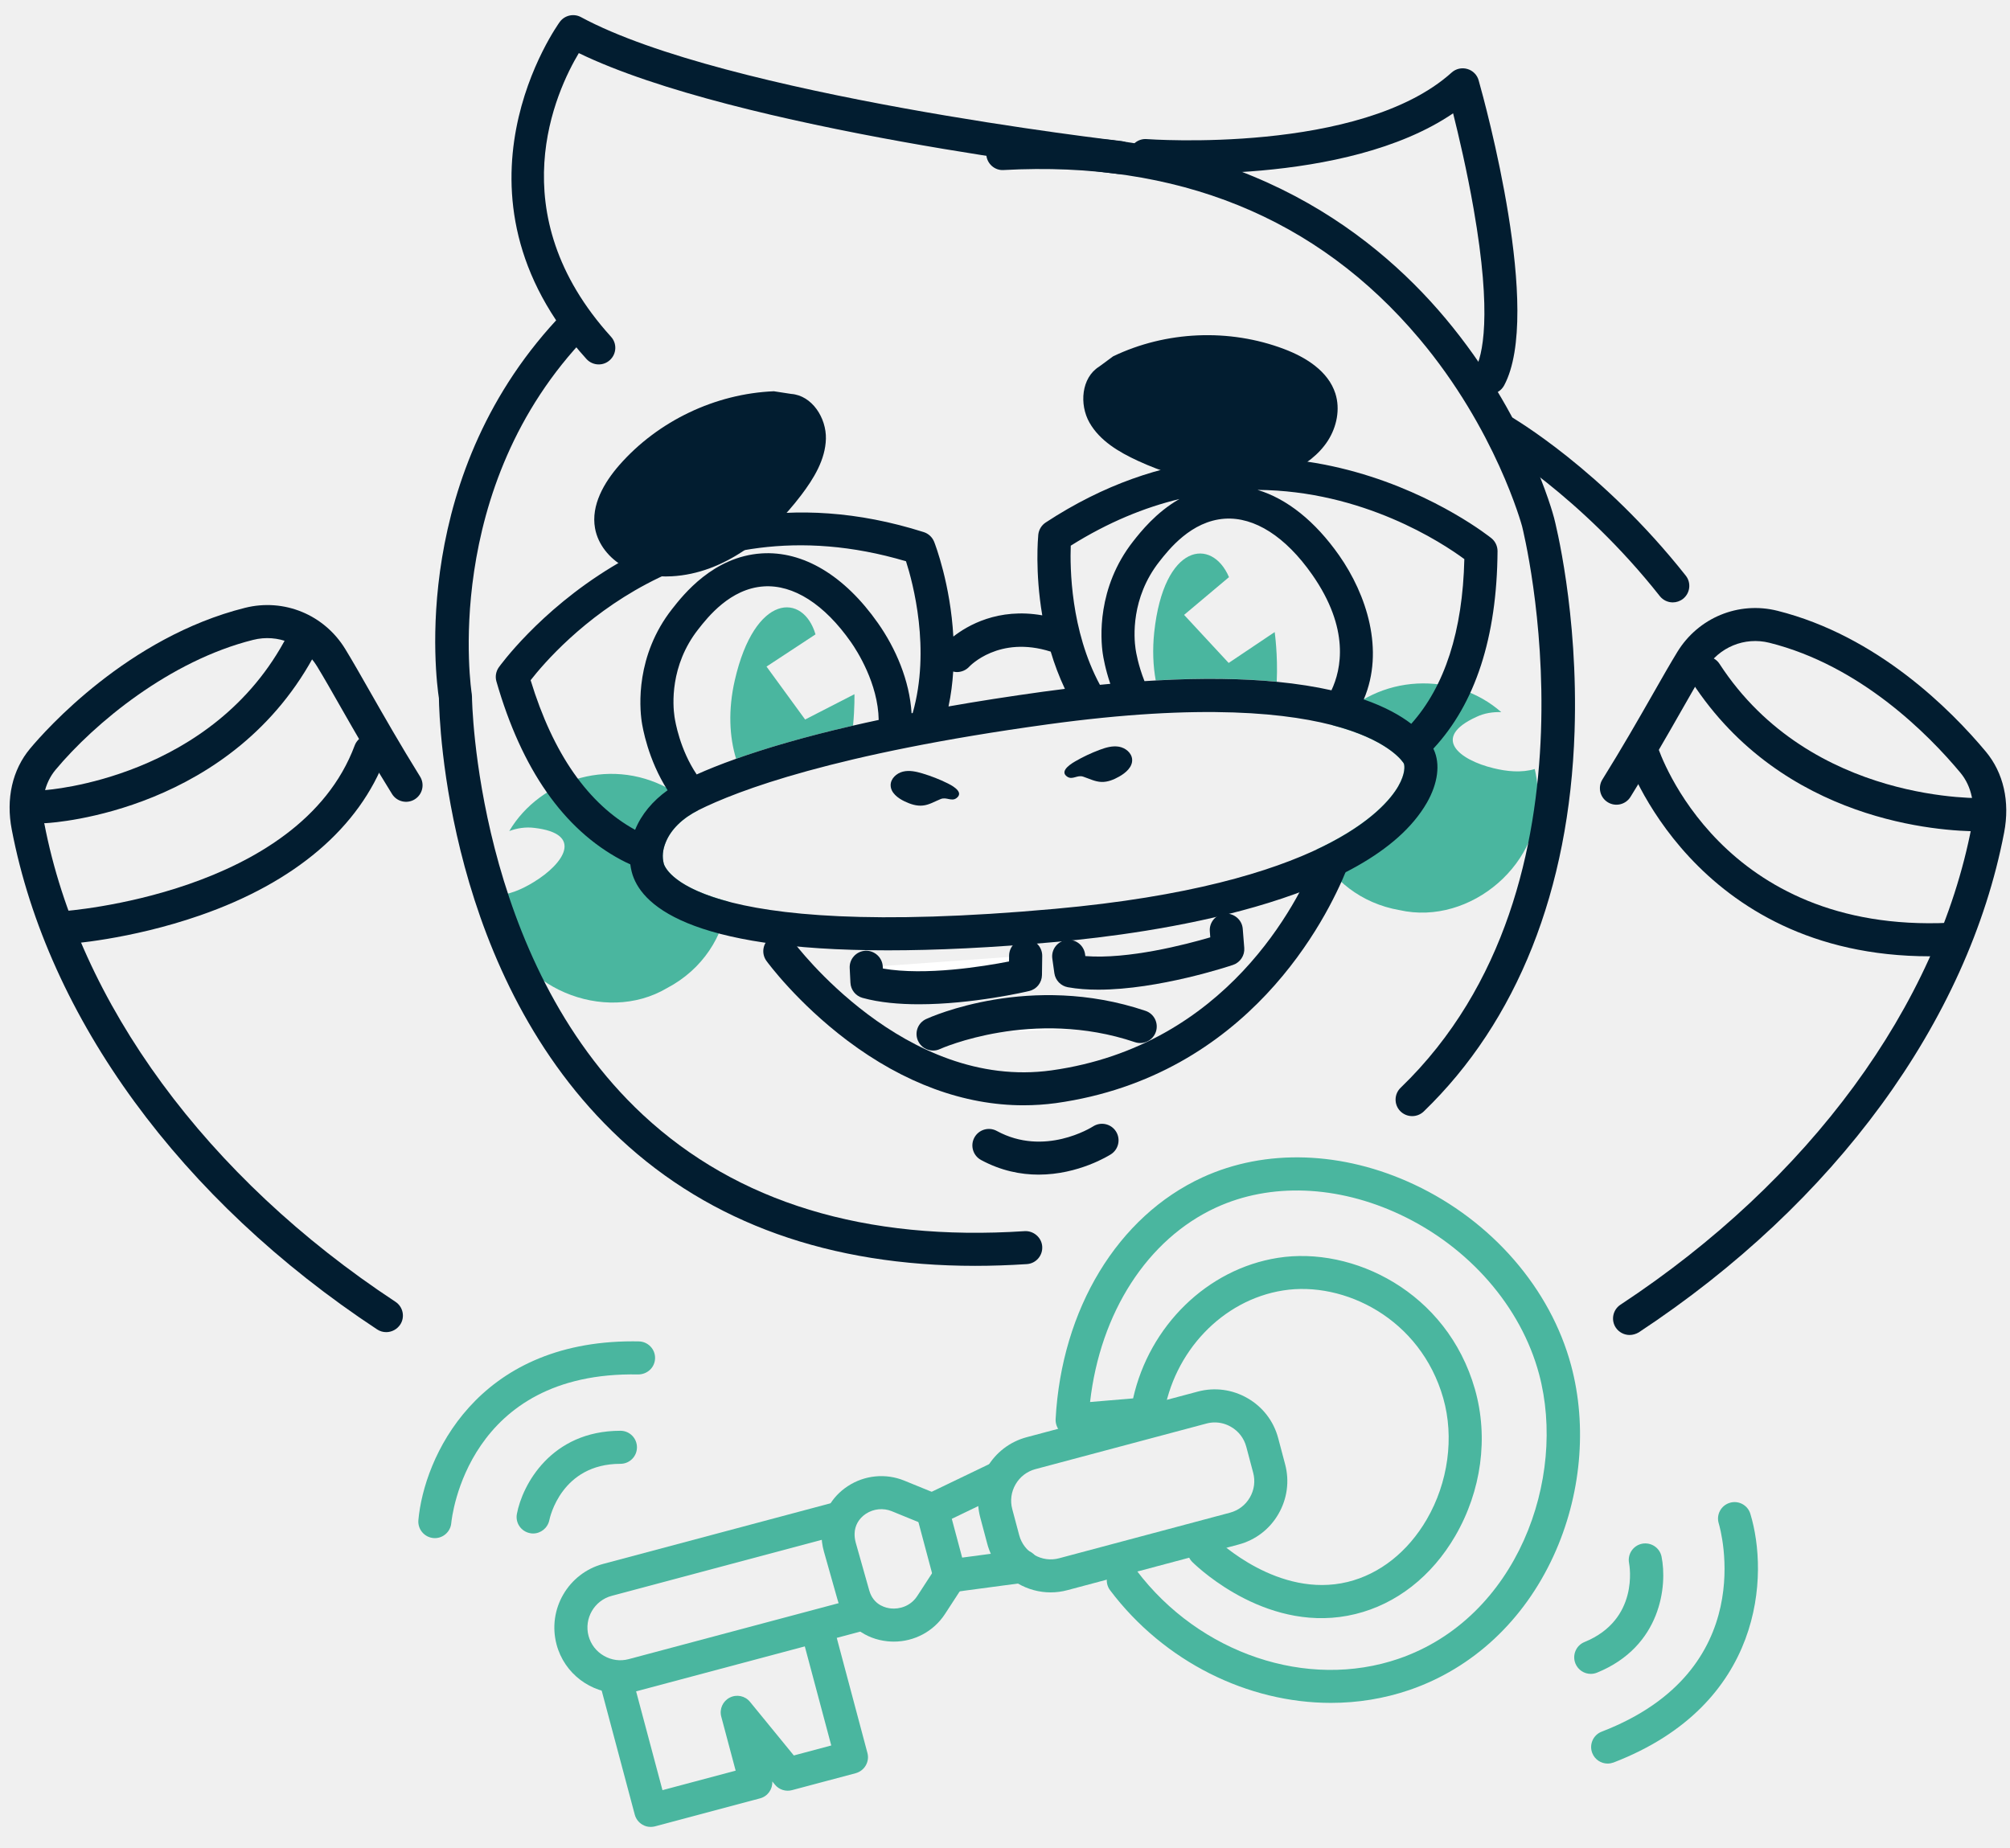
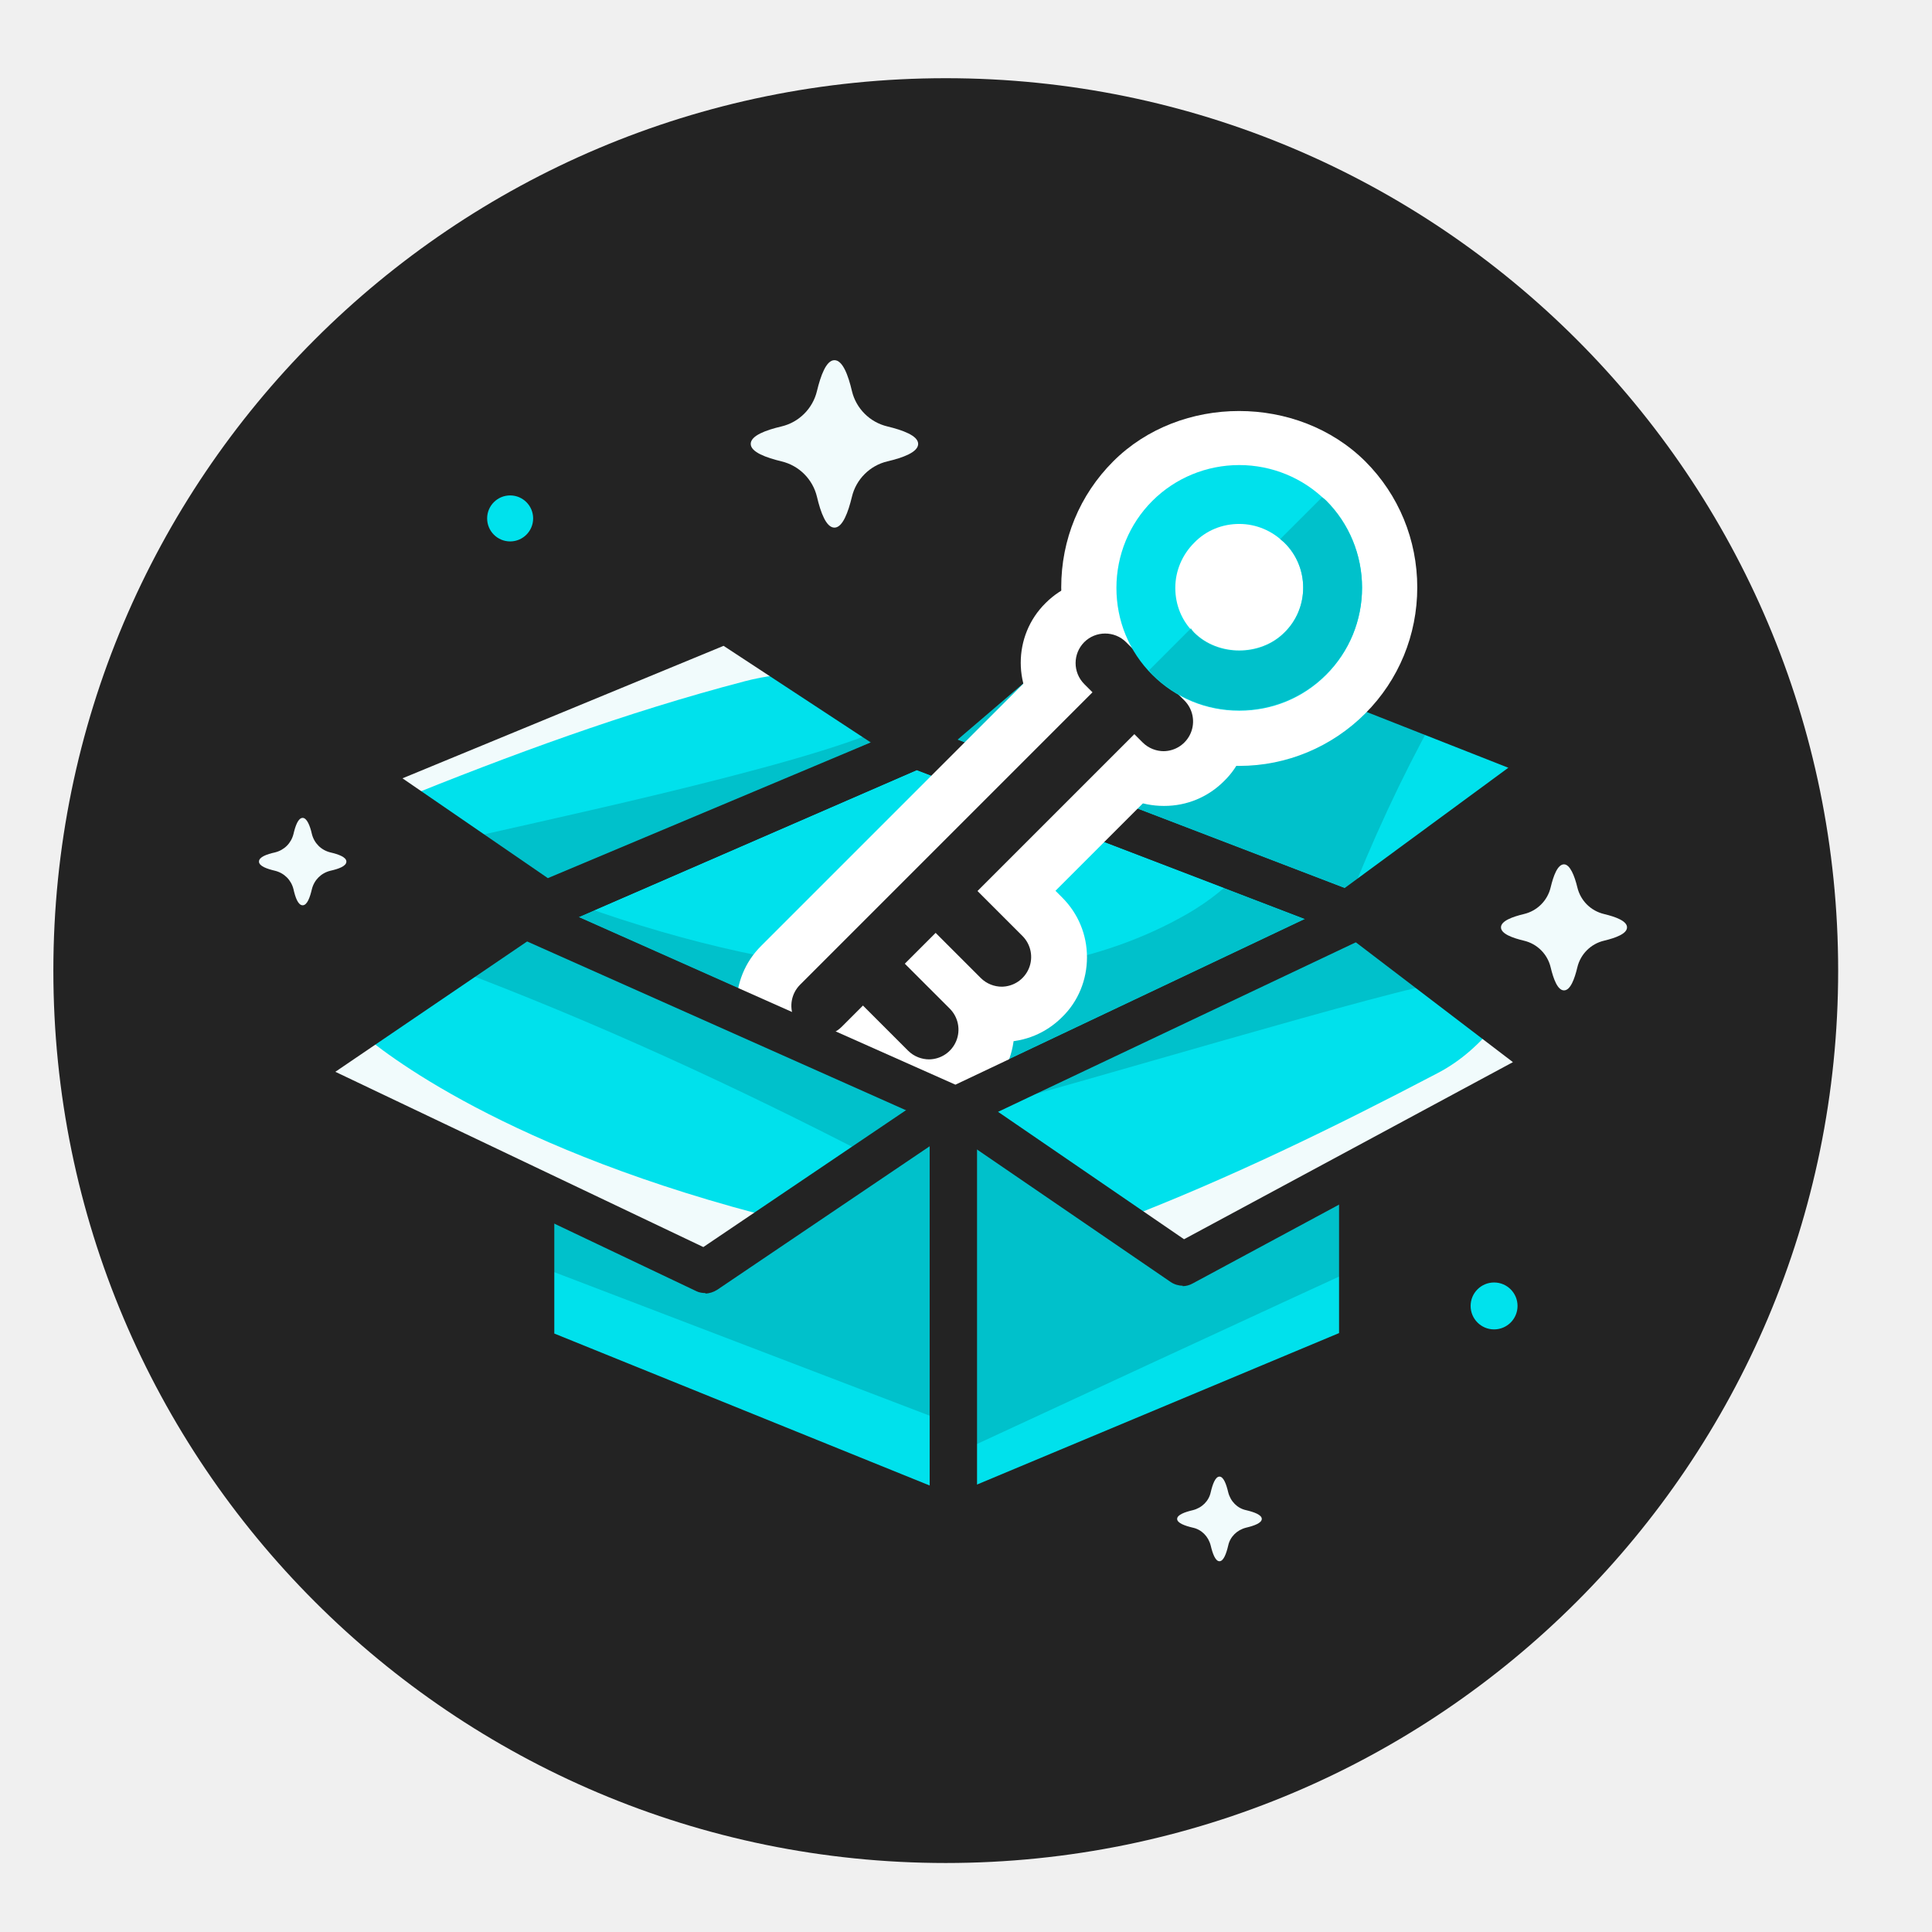
- <svg xmlns="http://www.w3.org/2000/svg" width="87" height="80" viewBox="0 0 87 80" fill="none">
-   <path d="M70.534 57.795C70.302 57.795 70.074 57.681 69.936 57.475C69.719 57.146 69.81 56.702 70.139 56.485C78.307 51.102 83.85 43.553 85.341 35.772C85.515 34.862 85.341 34.038 84.851 33.451C83.452 31.774 80.516 28.812 76.587 27.828C75.514 27.559 74.403 28.017 73.82 28.97C73.522 29.459 73.178 30.06 72.784 30.753C72.186 31.803 71.441 33.108 70.572 34.502C70.363 34.836 69.922 34.939 69.587 34.73C69.252 34.522 69.149 34.081 69.358 33.746C70.211 32.375 70.918 31.139 71.542 30.046C71.942 29.342 72.291 28.732 72.6 28.226C73.51 26.738 75.253 26.02 76.936 26.443C81.257 27.528 84.439 30.727 85.95 32.536C86.72 33.457 87.003 34.705 86.746 36.044C85.183 44.203 79.417 52.089 70.929 57.684C70.806 57.755 70.669 57.795 70.534 57.795Z" fill="#021D30" />
-   <path d="M85.659 35.99C84.01 35.99 77.182 35.609 73.227 29.522C73.013 29.19 73.107 28.747 73.436 28.532C73.768 28.317 74.212 28.409 74.427 28.741C78.396 34.848 85.865 34.553 85.942 34.553C86.345 34.536 86.672 34.839 86.692 35.231C86.712 35.626 86.408 35.961 86.013 35.981C85.976 35.984 85.856 35.99 85.659 35.99Z" fill="#021D30" />
-   <path d="M83.532 41.401C73.276 41.401 70.409 32.83 70.38 32.742C70.26 32.367 70.466 31.963 70.844 31.843C71.218 31.723 71.622 31.929 71.742 32.304C71.851 32.636 74.498 40.414 84.371 39.95C84.774 39.927 85.1 40.236 85.12 40.631C85.141 41.026 84.834 41.361 84.439 41.381C84.13 41.395 83.827 41.401 83.532 41.401Z" fill="#021D30" />
-   <path d="M16.717 57.672C16.583 57.672 16.445 57.635 16.325 57.555C7.835 51.96 2.071 44.074 0.509 35.915C0.251 34.576 0.534 33.328 1.304 32.407C1.968 31.611 5.534 27.585 10.608 26.314C12.293 25.893 14.033 26.609 14.943 28.097C15.252 28.603 15.601 29.213 16.002 29.92C16.626 31.013 17.33 32.249 18.182 33.62C18.391 33.955 18.288 34.395 17.953 34.604C17.619 34.813 17.178 34.71 16.969 34.375C16.102 32.982 15.355 31.677 14.757 30.63C14.362 29.934 14.019 29.333 13.721 28.844C13.14 27.891 12.027 27.433 10.957 27.702C7.357 28.603 4.1 31.296 2.406 33.325C1.917 33.912 1.742 34.736 1.917 35.646C3.408 43.427 8.948 50.976 17.118 56.359C17.447 56.576 17.539 57.02 17.321 57.349C17.178 57.558 16.949 57.672 16.717 57.672Z" fill="#021D30" />
-   <path d="M1.963 35.638C1.585 35.638 1.27 35.343 1.25 34.959C1.23 34.564 1.53 34.227 1.925 34.207C2.034 34.201 9.243 33.712 12.448 27.496C12.628 27.144 13.06 27.007 13.412 27.187C13.764 27.367 13.901 27.799 13.721 28.151C10.124 35.122 2.332 35.617 2.003 35.635C1.988 35.638 1.977 35.638 1.963 35.638Z" fill="#021D30" />
-   <path d="M2.761 40.877C2.386 40.877 2.071 40.585 2.048 40.208C2.023 39.813 2.323 39.475 2.718 39.449C2.821 39.444 12.946 38.72 15.352 32.275C15.49 31.906 15.905 31.717 16.274 31.854C16.643 31.992 16.832 32.404 16.695 32.776C15.553 35.829 12.774 38.202 8.653 39.632C5.605 40.691 2.921 40.871 2.81 40.877C2.792 40.877 2.778 40.877 2.761 40.877Z" fill="#021D30" />
-   <path d="M28.731 37.389C28.653 37.091 28.682 36.788 28.819 36.456C29.04 35.915 29.532 35.431 30.204 35.088C29.913 34.788 29.572 34.516 29.18 34.284C26.579 32.673 23.382 33.709 22.043 35.978C22.386 35.852 22.75 35.795 23.122 35.841C25.291 36.09 24.404 37.392 23.113 38.181C22.604 38.496 22.029 38.751 21.425 38.768C21.451 39.048 21.499 39.332 21.574 39.624C22.243 42.74 26.155 44.391 28.88 42.772C30.422 41.959 31.309 40.528 31.504 39.023C29.031 38.367 28.751 37.463 28.731 37.389Z" fill="#4AB69F" />
-   <path d="M66.553 34.155C66.536 33.855 66.493 33.569 66.43 33.294C65.849 33.463 65.222 33.4 64.641 33.257C63.17 32.902 61.923 31.937 63.912 31.033C64.249 30.873 64.613 30.819 64.979 30.83C63.01 29.09 59.662 29.084 57.682 31.399C60.18 32.055 60.749 33.036 60.758 33.053C60.798 33.139 60.835 33.488 60.518 34.041C60.226 34.547 59.35 35.666 56.986 36.776C57.653 38.084 58.912 39.112 60.572 39.401C63.663 40.102 66.876 37.326 66.553 34.155Z" fill="#4AB69F" />
-   <path d="M61.122 48.32C60.936 48.32 60.747 48.246 60.607 48.103C60.332 47.82 60.34 47.365 60.624 47.093C69.778 38.262 65.918 22.937 65.881 22.783C65.869 22.743 64.753 18.602 61.428 14.656C57.004 9.402 50.949 6.952 43.442 7.361C43.053 7.39 42.71 7.081 42.69 6.686C42.667 6.291 42.97 5.953 43.365 5.933C53.327 5.384 59.307 9.9 62.561 13.78C66.075 17.972 67.22 22.242 67.266 22.422C67.309 22.588 68.322 26.523 68.153 31.666C67.93 38.525 65.669 44.214 61.62 48.123C61.479 48.255 61.302 48.32 61.122 48.32Z" fill="#021D30" />
-   <path d="M42.209 54.802C35.925 54.802 30.763 52.959 26.845 49.305C19.339 42.311 19.013 31.227 18.998 30.229C18.864 29.35 17.696 20.445 24.401 13.52C24.676 13.236 25.128 13.228 25.414 13.502C25.698 13.777 25.706 14.229 25.431 14.515C19.036 21.12 20.406 29.963 20.421 30.051C20.426 30.089 20.429 30.126 20.429 30.166C20.429 30.277 20.584 41.521 27.83 48.266C31.902 52.058 37.459 53.752 44.35 53.3C44.733 53.277 45.086 53.571 45.111 53.966C45.137 54.361 44.839 54.702 44.444 54.727C43.683 54.776 42.939 54.802 42.209 54.802Z" fill="#021D30" />
-   <path d="M25.915 15.777C25.72 15.777 25.525 15.697 25.385 15.543C18.863 8.346 24.178 1.02 24.232 0.945C24.444 0.659 24.836 0.573 25.148 0.742C31.395 4.122 48.37 6.091 48.542 6.108C48.934 6.154 49.217 6.509 49.171 6.901C49.126 7.293 48.768 7.573 48.379 7.53C47.692 7.453 31.907 5.621 25.053 2.299C24.077 3.93 21.588 9.216 26.447 14.579C26.713 14.87 26.69 15.322 26.398 15.589C26.258 15.717 26.086 15.777 25.915 15.777Z" fill="#021D30" />
-   <path d="M34.246 17.054C35.147 17.12 35.771 18.093 35.748 18.997C35.725 19.901 35.222 20.72 34.675 21.441C33.299 23.249 31.35 24.826 29.078 24.949C28.365 24.989 27.627 24.875 27.003 24.526C26.379 24.177 25.881 23.573 25.755 22.869C25.575 21.873 26.145 20.891 26.811 20.13C28.485 18.224 30.961 17.043 33.496 16.939" fill="#021D30" />
-   <path d="M47.571 15.875C46.804 16.356 46.71 17.509 47.156 18.296C47.603 19.083 48.43 19.572 49.251 19.95C51.314 20.903 53.776 21.381 55.839 20.428C56.488 20.127 57.084 19.684 57.473 19.083C57.859 18.482 58.017 17.715 57.799 17.034C57.49 16.07 56.528 15.469 55.581 15.111C53.209 14.212 50.47 14.327 48.181 15.426" fill="#021D30" />
-   <path d="M36.983 30.054L34.849 31.15L33.178 28.858L35.298 27.464C34.772 25.664 32.671 25.661 31.804 29.453C31.509 30.744 31.572 31.906 31.861 32.85C33.097 32.409 34.749 31.914 36.923 31.413C36.998 30.638 36.983 30.054 36.983 30.054Z" fill="#4AB69F" />
-   <path d="M55.173 27.364L53.181 28.701L51.252 26.62L53.195 24.986C52.46 23.261 50.374 23.504 49.959 27.373C49.879 28.128 49.91 28.827 50.024 29.456C52.105 29.339 53.831 29.376 55.261 29.513C55.316 28.366 55.173 27.364 55.173 27.364Z" fill="#4AB69F" />
-   <path d="M62.04 32.412C63.86 30.458 64.793 27.587 64.819 23.862C64.819 23.647 64.724 23.441 64.558 23.304C64.467 23.229 55.412 15.96 45.262 22.62C45.082 22.737 44.964 22.932 44.941 23.146C44.93 23.264 44.793 24.752 45.113 26.64C43.202 26.303 41.874 27.081 41.264 27.559C41.141 25.307 40.483 23.581 40.434 23.458C40.354 23.258 40.191 23.103 39.985 23.037C28.415 19.36 21.656 28.798 21.587 28.895C21.464 29.073 21.427 29.296 21.487 29.502C22.578 33.299 24.392 35.898 26.887 37.228C27.019 37.3 27.15 37.36 27.282 37.42C27.296 37.529 27.314 37.635 27.342 37.741C27.697 39.129 29.715 41.143 38.431 41.143C40.489 41.143 42.921 41.032 45.791 40.771C49.758 40.413 59.255 39.109 61.76 34.753C62.24 33.915 62.349 33.073 62.057 32.447C62.051 32.438 62.046 32.427 62.04 32.412ZM28.73 37.389C28.653 37.091 28.681 36.788 28.819 36.456C29.042 35.909 29.54 35.42 30.224 35.077C31.904 34.235 36.099 32.63 45.351 31.359C58.718 29.522 60.746 33.019 60.764 33.053C60.804 33.139 60.841 33.488 60.523 34.041C59.959 35.022 57.221 38.302 45.665 39.346C29.783 40.783 28.767 37.529 28.73 37.389ZM38.033 31.168C37.65 31.25 37.278 31.331 36.923 31.414C34.745 31.914 33.094 32.412 31.861 32.85C31.168 33.096 30.605 33.325 30.155 33.528C29.428 32.447 29.225 31.239 29.194 31.024C29.122 30.535 28.988 28.821 30.218 27.25C30.633 26.72 31.603 25.484 33.054 25.387C34.342 25.301 35.684 26.16 36.834 27.802C37.089 28.166 38.008 29.588 38.033 31.168ZM49.151 28.094C49.079 27.605 48.945 25.89 50.175 24.32C50.59 23.79 51.56 22.554 53.011 22.456C54.296 22.371 55.641 23.229 56.792 24.872C58.44 27.224 58.054 28.987 57.63 29.885C56.946 29.731 56.162 29.605 55.261 29.516C53.83 29.379 52.104 29.342 50.024 29.459C49.864 29.468 49.7 29.479 49.537 29.488C49.268 28.807 49.171 28.237 49.151 28.094ZM61.084 31.336C60.626 30.984 59.968 30.607 59.029 30.28C59.94 28.143 59.144 25.733 57.965 24.048C56.923 22.562 55.704 21.592 54.431 21.209C58.995 21.24 62.415 23.492 63.382 24.205C63.31 27.319 62.535 29.714 61.084 31.336ZM46.346 23.624C47.969 22.605 49.546 21.967 51.051 21.604C50.038 22.179 49.368 23.029 49.048 23.435C47.465 25.453 47.64 27.668 47.732 28.3C47.754 28.446 47.837 28.953 48.058 29.605C47.909 29.619 47.76 29.634 47.608 29.648C46.335 27.29 46.312 24.563 46.346 23.624ZM41.957 28.858C41.971 28.844 43.236 27.496 45.479 28.211C45.637 28.744 45.84 29.287 46.092 29.823C45.786 29.86 45.474 29.9 45.153 29.945C43.665 30.152 42.303 30.363 41.055 30.584C41.164 30.074 41.227 29.568 41.258 29.073C41.313 29.087 41.367 29.096 41.424 29.096C41.622 29.093 41.816 29.013 41.957 28.858ZM22.967 29.448C24.103 27.994 29.806 21.504 39.215 24.299C39.519 25.241 40.288 28.117 39.504 30.87C39.487 30.873 39.47 30.876 39.456 30.878C39.37 29.456 38.766 28.065 38.005 26.981C36.554 24.912 34.757 23.839 32.957 23.959C30.871 24.099 29.577 25.747 29.091 26.366C27.508 28.383 27.683 30.598 27.774 31.23C27.811 31.491 28.049 32.887 28.896 34.212C28.246 34.676 27.76 35.263 27.494 35.915C27.491 35.918 27.491 35.924 27.491 35.926C25.459 34.81 23.94 32.633 22.967 29.448Z" fill="#021D30" />
-   <path d="M41.403 34.55C41.695 34.327 41.351 34.078 41.022 33.915C40.67 33.74 40.301 33.597 39.923 33.483C39.651 33.403 39.36 33.337 39.082 33.406C38.804 33.474 38.55 33.709 38.55 33.992C38.55 34.321 38.865 34.556 39.159 34.696C39.405 34.813 39.677 34.905 39.949 34.873C40.221 34.845 40.461 34.696 40.716 34.593C40.971 34.49 41.185 34.716 41.403 34.55Z" fill="#021D30" />
-   <path d="M46.195 33.626C45.889 33.423 46.212 33.151 46.533 32.965C46.873 32.767 47.231 32.599 47.6 32.461C47.867 32.361 48.153 32.278 48.433 32.327C48.714 32.376 48.983 32.593 49.003 32.876C49.026 33.203 48.728 33.46 48.442 33.62C48.204 33.755 47.941 33.864 47.666 33.852C47.394 33.841 47.142 33.709 46.882 33.623C46.625 33.537 46.424 33.778 46.195 33.626Z" fill="#021D30" />
-   <path d="M44.296 47.851C41.734 47.851 39.125 46.895 36.669 45.044C34.506 43.413 33.227 41.673 33.175 41.601C32.943 41.281 33.012 40.834 33.333 40.602C33.653 40.371 34.099 40.439 34.331 40.76C34.4 40.854 39.159 47.221 45.509 46.34C53.109 45.278 56.194 39.017 56.959 37.123C57.107 36.756 57.522 36.579 57.889 36.728C58.255 36.877 58.432 37.291 58.283 37.658C57.445 39.733 54.062 46.586 45.703 47.757C45.24 47.82 44.768 47.851 44.296 47.851Z" fill="#021D30" />
-   <path d="M44.394 41.378L44.382 42.211C44.382 42.211 40.09 43.221 37.526 42.511L37.494 41.876" fill="white" />
-   <path d="M39.774 43.478C38.919 43.478 38.069 43.404 37.333 43.201C37.036 43.118 36.824 42.855 36.81 42.545L36.778 41.91C36.758 41.515 37.064 41.181 37.459 41.16C37.846 41.143 38.189 41.447 38.209 41.842L38.215 41.93C40.049 42.251 42.579 41.839 43.675 41.624L43.678 41.367C43.684 40.974 44.001 40.66 44.393 40.66C44.396 40.66 44.399 40.66 44.405 40.66C44.8 40.665 45.114 40.989 45.111 41.384L45.1 42.216C45.094 42.545 44.868 42.829 44.548 42.903C44.413 42.938 42.078 43.478 39.774 43.478Z" fill="#021D30" />
-   <path d="M47.538 42.846C47.08 42.846 46.633 42.815 46.221 42.74C45.918 42.686 45.683 42.443 45.637 42.136L45.549 41.507C45.491 41.115 45.763 40.754 46.155 40.697C46.544 40.64 46.908 40.912 46.965 41.304L46.977 41.392C48.831 41.538 51.312 40.895 52.385 40.58L52.365 40.322C52.334 39.927 52.628 39.584 53.02 39.552C53.407 39.527 53.759 39.816 53.79 40.208L53.856 41.038C53.882 41.364 53.681 41.667 53.372 41.773C53.221 41.825 50.153 42.846 47.538 42.846Z" fill="#021D30" />
-   <path d="M40.384 44.769C40.384 44.769 44.582 42.832 49.352 44.443Z" fill="white" />
-   <path d="M40.387 45.481C40.115 45.481 39.857 45.327 39.737 45.064C39.571 44.706 39.728 44.282 40.086 44.117C40.269 44.033 44.599 42.082 49.581 43.762C49.956 43.888 50.156 44.294 50.031 44.669C49.905 45.044 49.498 45.244 49.123 45.118C44.696 43.624 40.724 45.398 40.684 45.416C40.587 45.462 40.487 45.481 40.387 45.481Z" fill="#021D30" />
-   <path d="M64.473 17.065C64.358 17.065 64.244 17.039 64.135 16.979C63.786 16.793 63.657 16.358 63.843 16.012C64.169 15.405 64.596 13.688 63.783 9.038C63.497 7.396 63.136 5.867 62.896 4.906C58.226 8.085 49.901 7.481 49.526 7.45C49.131 7.418 48.84 7.075 48.868 6.68C48.9 6.285 49.246 5.988 49.638 6.022C49.73 6.028 58.887 6.692 62.833 3.14C63.016 2.974 63.274 2.917 63.511 2.986C63.749 3.054 63.935 3.24 64.001 3.478C64.29 4.5 66.776 13.562 65.105 16.685C64.974 16.928 64.728 17.065 64.473 17.065Z" fill="#021D30" />
-   <path d="M72.404 26.079C72.192 26.079 71.983 25.985 71.843 25.808C68.4 21.449 64.657 19.26 64.62 19.24C64.276 19.043 64.159 18.605 64.357 18.264C64.554 17.921 64.992 17.803 65.332 18.001C65.496 18.095 69.342 20.336 72.965 24.92C73.211 25.229 73.156 25.682 72.847 25.925C72.716 26.028 72.558 26.079 72.404 26.079Z" fill="#021D30" />
-   <path d="M44.954 50.853C44.181 50.853 43.328 50.687 42.461 50.218C42.115 50.029 41.986 49.594 42.175 49.248C42.364 48.901 42.799 48.773 43.145 48.962C45.2 50.083 47.229 48.819 47.315 48.764C47.647 48.552 48.09 48.65 48.302 48.982C48.514 49.313 48.419 49.754 48.09 49.969C48.013 50.017 46.694 50.853 44.954 50.853Z" fill="#021D30" />
-   <path d="M57.607 73.723C54.019 73.723 50.393 71.952 48.049 68.847C47.812 68.532 47.874 68.083 48.189 67.846C48.504 67.608 48.953 67.671 49.191 67.986C51.921 71.6 56.591 73.171 60.546 71.809C65.677 70.04 67.826 64.008 66.616 59.486C65.832 56.562 63.582 53.981 60.6 52.581C57.888 51.308 54.986 51.196 52.636 52.278C49.666 53.643 47.623 56.825 47.182 60.697L49.045 60.54C49.746 57.403 52.253 54.939 55.309 54.456C58.557 53.941 62.635 55.927 63.84 60.142C64.435 62.228 64.123 64.543 62.987 66.498C61.971 68.246 60.437 69.445 58.666 69.877C54.974 70.782 51.947 67.954 51.615 67.631C51.331 67.356 51.326 66.901 51.603 66.618C51.881 66.335 52.333 66.329 52.616 66.606C52.725 66.712 55.338 69.216 58.331 68.487C59.722 68.146 60.938 67.184 61.757 65.776C62.684 64.18 62.95 62.219 62.469 60.531C61.485 57.08 58.171 55.449 55.538 55.867C52.911 56.282 50.782 58.519 50.361 61.309C50.313 61.636 50.044 61.888 49.715 61.916L46.467 62.191C46.261 62.208 46.057 62.136 45.909 61.99C45.76 61.847 45.682 61.644 45.691 61.438C45.949 56.668 48.381 52.659 52.044 50.973C54.777 49.717 58.117 49.828 61.213 51.282C64.572 52.859 67.111 55.786 68.004 59.114C68.713 61.762 68.436 64.766 67.24 67.365C65.955 70.163 63.745 72.221 61.018 73.16C59.911 73.54 58.76 73.723 57.607 73.723Z" fill="#4AB69F" />
-   <path d="M26.843 73.308C25.584 73.308 24.428 72.467 24.09 71.194C23.687 69.674 24.591 68.112 26.111 67.705L36.015 65.064C36.392 64.964 36.788 65.19 36.891 65.57C36.993 65.951 36.765 66.343 36.384 66.446L26.48 69.088C25.724 69.288 25.272 70.069 25.475 70.825C25.573 71.188 25.807 71.494 26.136 71.683C26.465 71.875 26.849 71.926 27.212 71.829L37.117 69.188C37.497 69.088 37.889 69.314 37.992 69.694C38.095 70.075 37.866 70.467 37.486 70.57L27.581 73.211C27.332 73.277 27.086 73.308 26.843 73.308Z" fill="#4AB69F" />
-   <path d="M38.687 71.07C38.595 71.07 38.507 71.065 38.415 71.056C37.456 70.959 36.681 70.378 36.335 69.499C36.3 69.416 36.272 69.328 36.246 69.236L35.662 67.17C35.588 66.907 35.553 66.635 35.559 66.366C35.576 65.539 35.991 64.801 36.695 64.34C37.422 63.862 38.338 63.773 39.139 64.1L40.624 64.706C40.991 64.855 41.165 65.273 41.016 65.639C40.868 66.005 40.45 66.18 40.084 66.031L38.598 65.424C38.232 65.276 37.814 65.316 37.479 65.536C37.176 65.736 36.996 66.048 36.99 66.397C36.987 66.526 37.004 66.655 37.039 66.784L37.623 68.85C37.634 68.893 37.648 68.936 37.665 68.976C37.877 69.511 38.361 69.614 38.561 69.634C38.919 69.671 39.405 69.548 39.7 69.099L40.519 67.84C40.733 67.508 41.177 67.413 41.509 67.631C41.841 67.845 41.935 68.289 41.718 68.621L40.899 69.88C40.407 70.63 39.577 71.07 38.687 71.07Z" fill="#4AB69F" />
-   <path d="M28.165 79.092C28.039 79.092 27.916 79.061 27.807 78.995C27.644 78.9 27.524 78.743 27.475 78.56L26.041 73.183C25.938 72.802 26.167 72.41 26.548 72.307C26.928 72.207 27.32 72.433 27.424 72.814L28.674 77.501L31.842 76.657L31.218 74.316C31.132 73.99 31.284 73.649 31.584 73.495C31.885 73.34 32.251 73.417 32.463 73.678L34.36 75.999L35.98 75.566L34.689 70.73C34.586 70.35 34.815 69.958 35.196 69.855C35.576 69.754 35.968 69.981 36.072 70.361L37.545 75.89C37.648 76.27 37.419 76.662 37.039 76.766L34.28 77.501C34.008 77.573 33.719 77.481 33.542 77.263L33.427 77.123C33.447 77.455 33.233 77.767 32.898 77.856L28.348 79.069C28.288 79.083 28.228 79.092 28.165 79.092Z" fill="#4AB69F" />
-   <path d="M41.114 68.945C40.793 68.945 40.507 68.73 40.424 68.412L39.66 65.55C39.571 65.219 39.732 64.869 40.041 64.721L42.868 63.361C43.226 63.19 43.652 63.341 43.824 63.696C43.995 64.054 43.844 64.48 43.489 64.652L41.197 65.754L41.646 67.433L44.159 67.099C44.548 67.044 44.911 67.322 44.963 67.714C45.014 68.106 44.739 68.467 44.347 68.518L41.211 68.936C41.177 68.942 41.145 68.945 41.114 68.945Z" fill="#4AB69F" />
-   <path d="M45.474 68.939C44.979 68.939 44.492 68.807 44.052 68.552C43.394 68.172 42.924 67.559 42.73 66.827L42.429 65.696C42.235 64.964 42.338 64.2 42.718 63.541C43.099 62.883 43.711 62.414 44.444 62.219L51.847 60.245C52.577 60.05 53.344 60.153 54.002 60.534C54.66 60.914 55.129 61.527 55.324 62.259L55.624 63.39C55.819 64.12 55.716 64.886 55.335 65.545C54.955 66.203 54.342 66.672 53.61 66.867L46.207 68.841C45.966 68.907 45.72 68.939 45.474 68.939ZM52.577 61.581C52.456 61.581 52.333 61.598 52.216 61.63L44.813 63.604C44.452 63.702 44.146 63.934 43.957 64.263C43.768 64.589 43.717 64.969 43.814 65.333L44.115 66.463C44.212 66.824 44.444 67.13 44.773 67.319C45.099 67.508 45.48 67.559 45.84 67.462L53.243 65.487C53.604 65.39 53.91 65.158 54.099 64.829C54.288 64.503 54.339 64.122 54.242 63.759L53.942 62.629C53.844 62.268 53.613 61.962 53.283 61.773C53.063 61.644 52.82 61.581 52.577 61.581Z" fill="#4AB69F" />
-   <path d="M68.855 72.467C68.571 72.467 68.305 72.298 68.191 72.021C68.042 71.654 68.216 71.237 68.583 71.088C70.955 70.12 70.532 67.771 70.512 67.671C70.437 67.284 70.689 66.91 71.075 66.832C71.465 66.758 71.837 67.004 71.917 67.388C72.171 68.629 71.914 71.276 69.127 72.413C69.035 72.45 68.943 72.467 68.855 72.467Z" fill="#4AB69F" />
-   <path d="M69.585 76.35C69.299 76.35 69.027 76.176 68.918 75.892C68.775 75.523 68.961 75.108 69.328 74.968C76.213 72.312 74.47 66.208 74.393 65.951C74.278 65.573 74.493 65.175 74.871 65.061C75.248 64.946 75.646 65.158 75.761 65.536C76.562 68.16 76.359 73.792 69.84 76.304C69.757 76.333 69.671 76.35 69.585 76.35Z" fill="#4AB69F" />
-   <path d="M23.074 66.389C23.029 66.389 22.986 66.386 22.94 66.375C22.553 66.3 22.299 65.928 22.373 65.542C22.605 64.297 23.844 61.942 26.855 61.942C27.25 61.942 27.57 62.263 27.57 62.658C27.57 63.053 27.25 63.373 26.855 63.373C24.294 63.373 23.798 65.711 23.778 65.808C23.707 66.152 23.409 66.389 23.074 66.389Z" fill="#4AB69F" />
-   <path d="M18.822 66.59C18.799 66.59 18.776 66.59 18.756 66.587C18.364 66.549 18.075 66.203 18.109 65.811C18.352 63.113 20.613 58.07 27.39 58.07C27.478 58.07 27.564 58.07 27.653 58.073C28.048 58.082 28.363 58.408 28.354 58.803C28.345 59.198 28.025 59.501 27.624 59.504C20.241 59.358 19.557 65.674 19.532 65.943C19.497 66.312 19.185 66.59 18.822 66.59Z" fill="#4AB69F" />
+ <svg xmlns="http://www.w3.org/2000/svg" width="42" height="42" fill="none" viewBox="0 0 42 42">
+   <path fill="#232323" d="M20.56 40.5c10.715 0 19.4-8.686 19.4-19.4 0-10.714-8.686-19.4-19.4-19.4-10.714 0-19.4 8.686-19.4 19.4 0 10.714 8.686 19.4 19.4 19.4Z" />
+   <path fill="#00E1EC" d="m19.92 16.24-4.14-2.73-8.01 3.31 4.08 2.8 8.07-3.38Z" />
+   <path fill="#05DBDB" d="m9.91 18.28 1.95 1.34 8.07-3.39-.65-.43c-1.81.87-8.16 2.18-9.36 2.48h-.01Z" style="mix-blend-mode:multiply" />
+   <path fill="#F1FBFC" d="M16.19 14.81c.46-.12.9-.17 1.32-.16l-1.73-1.14-8.01 3.31.86.59c2.47-1 4.96-1.92 7.56-2.6Z" />
+   <path fill="#232323" d="M11.85 20.09a.47.47 0 0 1-.26-.08l-4.08-2.8a.47.47 0 0 1 .09-.82l8.01-3.31a.49.49 0 0 1 .44.04l4.14 2.72c.14.1.22.26.21.43-.02.17-.12.32-.28.39l-8.07 3.39c-.06.02-.12.04-.18.04h-.02Zm-3.1-3.17 3.16 2.17 7.02-2.95-3.2-2.1-6.98 2.88Z" />
+   <path fill="#00E1EC" d="m29.41 19.76 4.35-3.19-9.75-3.84-4.09 3.51" />
+   <path fill="#05DBDB" d="M31.19 15.61s.02-.03.03-.04l-7.21-2.83-4.09 3.5 9.35 3.47c.55-1.41 1.18-2.78 1.91-4.1h.01Z" style="mix-blend-mode:multiply" />
+   <path fill="#232323" d="M29.41 20.22a.463.463 0 0 1-.28-.84l3.66-2.69-8.69-3.42-3.88 3.32c-.2.17-.49.15-.66-.05-.17-.2-.15-.49.05-.66l4.09-3.5a.49.49 0 0 1 .48-.08l9.75 3.83c.16.06.27.21.29.38.02.17-.05.34-.19.44l-4.35 3.19c-.08.06-.18.09-.28.09l.01-.01Z" />
+   <path fill="#00E1EC" d="m11.41 19.93 8.51-3.69 9.66 3.69-8.81 4.17-9.36-4.17Z" />
+   <path fill="#232323" d="M20.77 24.57c-.06 0-.13-.01-.19-.04l-9.36-4.17a.471.471 0 0 1 0-.86l8.51-3.7c.11-.05.24-.05.35 0l9.65 3.7a.466.466 0 0 1 .03.86l-8.8 4.17c-.06.03-.13.04-.2.04h.01Zm-8.2-4.63 8.19 3.65 7.62-3.61-8.45-3.24-7.36 3.2Z" />
+   <path fill="#05DBDB" d="M26.99 18.94c-.31.33-.69.64-1.15.91-3.86 2.24-9.25 1.31-13.56-.29l-.86.38 9.36 4.17 8.8-4.17-2.59-.99v-.01Z" style="mix-blend-mode:multiply" />
+   <path fill="#232323" d="M20.77 24.57c-.06 0-.13-.01-.19-.04l-9.36-4.17a.471.471 0 0 1 0-.86l8.51-3.7c.11-.05.24-.05.35 0l9.65 3.7a.466.466 0 0 1 .03.86l-8.8 4.17c-.06.03-.13.04-.2.04h.01Zm-8.2-4.63 8.19 3.65 7.62-3.61-8.45-3.24-7.36 3.2Z" />
+   <path fill="#fff" d="M26.94 14.67a1.89 1.89 0 1 0 0-3.78 1.89 1.89 0 0 0 0 3.78Z" />
+   <path fill="#fff" d="M17.85 23.7c-.49 0-.96-.19-1.3-.54-.72-.72-.72-1.89 0-2.6L24 13.11c.35-.35.81-.54 1.3-.54s.95.19 1.3.54c.35.35.54.81.54 1.3s-.19.96-.54 1.3l-7.45 7.45c-.35.35-.81.54-1.3.54Z" />
+   <path fill="#fff" d="M21.78 22.65c-.49 0-.96-.19-1.3-.54l-1.27-1.27c-.72-.72-.72-1.89 0-2.6.72-.72 1.89-.72 2.61 0l1.27 1.27c.35.35.54.81.54 1.3s-.19.96-.54 1.3c-.35.35-.81.54-1.3.54h-.01Zm3.52-5.13c-.49 0-.96-.19-1.3-.54l-1.27-1.27c-.72-.72-.72-1.89 0-2.6.72-.72 1.89-.72 2.61 0l1.27 1.27c.35.35.54.81.54 1.3s-.19.96-.54 1.3c-.35.35-.81.54-1.3.54h-.01Z" />
+   <path fill="#fff" d="M20.2 24.23c-.49 0-.96-.19-1.3-.54l-1.27-1.27c-.35-.35-.54-.81-.54-1.3s.19-.95.54-1.3c.7-.7 1.91-.69 2.61 0l1.27 1.27c.72.72.72 1.89 0 2.6-.35.35-.81.54-1.3.54h-.01Zm6.74-7.58c-1.04 0-2.01-.4-2.74-1.14-.73-.73-1.13-1.7-1.13-2.74 0-1.04.4-2.01 1.13-2.74 1.46-1.46 4.01-1.46 5.48 0 .73.73 1.13 1.71 1.13 2.74 0 1.03-.4 2.01-1.13 2.74-.73.73-1.71 1.14-2.74 1.14Zm0-4.06c-.05 0-.1.02-.13.05-.04.04-.06.08-.06.14 0 .06.02.1.06.14.05.05.22.05.27 0 .04-.04.06-.08.06-.14 0-.06-.02-.1-.06-.14a.166.166 0 0 0-.13-.05h-.01Z" />
+   <path fill="#232323" d="M17.85 22.51a.646.646 0 0 1-.46-1.1l7.45-7.45c.25-.25.66-.25.91 0s.25.66 0 .91l-7.45 7.45c-.13.13-.29.19-.46.19h.01Z" />
+   <path fill="#232323" d="M21.78 21.45c-.16 0-.33-.06-.46-.19l-1.27-1.27a.646.646 0 0 1 0-.91c.25-.25.66-.25.91 0l1.27 1.27a.646.646 0 0 1-.46 1.1h.01Zm3.52-5.12c-.16 0-.33-.06-.46-.19l-1.27-1.27a.646.646 0 0 1 0-.91c.25-.25.66-.25.91 0l1.27 1.27a.646.646 0 0 1-.46 1.1h.01Zm-5.1 6.7c-.16 0-.33-.06-.46-.19l-1.27-1.27a.646.646 0 0 1 0-.91c.25-.25.66-.25.91 0l1.27 1.27a.646.646 0 0 1-.46 1.1h.01Z" />
+   <path fill="#00E1EC" d="M26.94 15.45c-.72 0-1.39-.28-1.89-.78-.51-.51-.78-1.18-.78-1.89s.28-1.39.78-1.89 1.18-.78 1.89-.78 1.39.28 1.89.78.78 1.18.78 1.89-.28 1.39-.78 1.89c-.51.51-1.18.78-1.89.78Zm0-4.06c-.37 0-.72.14-.98.41-.26.26-.41.61-.41.98s.14.72.41.98c.52.52 1.44.52 1.96 0 .26-.26.41-.61.41-.98s-.14-.72-.41-.98c-.26-.26-.61-.41-.98-.41Z" />
+   <path fill="#05DBDB" d="m28.74 10.81-.91.91s.06.05.09.07c.26.26.41.61.41.98s-.14.72-.41.98c-.52.52-1.44.52-1.96 0a.55.55 0 0 1-.07-.09l-.91.91s.05.06.07.09c.51.51 1.18.78 1.89.78s1.39-.28 1.89-.78c.51-.51.78-1.18.78-1.89s-.28-1.39-.78-1.89a.55.55 0 0 0-.09-.07Z" style="mix-blend-mode:multiply" />
+   <path fill="#00E1EC" d="m20.77 33.02-9.18-3.72v-8.84l9.18 3.64v8.92Z" />
+   <path fill="#00E1EC" d="m20.68 33.02 8.9-3.72v-9.37l-8.9 4.62v8.47Z" />
+   <path fill="#05DBDB" d="M20.77 30.99V24.1l-9.18-3.64v7.02l9.18 3.51Z" style="mix-blend-mode:multiply" />
+   <path fill="#05DBDB" d="M20.68 24.55v7.1s8.8-4.08 8.9-4.11v-7.6l-8.9 4.61Z" style="mix-blend-mode:multiply" />
+   <path fill="#232323" d="M20.77 33.49c-.06 0-.12-.01-.18-.03l-9.19-3.72a.455.455 0 0 1-.29-.43v-8.84c0-.16.08-.3.21-.39a.46.46 0 0 1 .44-.05l9.19 3.64c.18.07.29.24.29.44v8.92a.47.47 0 0 1-.47.47v-.01Zm-8.72-4.5 8.25 3.34v-7.91l-8.25-3.27v7.84Z" />
+   <path fill="#232323" d="M20.68 33.49a.47.47 0 0 1-.47-.47v-8.47c0-.17.1-.33.25-.42l8.9-4.61c.15-.08.32-.07.46.02.14.08.22.24.22.4v9.37c0 .19-.11.36-.29.43l-8.9 3.72c-.06.02-.12.04-.18.04l.01-.01Zm.47-8.66v7.48l7.96-3.33v-8.29l-7.96 4.13v.01Z" />
+   <path fill="#00E1EC" d="m20.77 24.1 4.94 3.38 8.05-4.33-4.3-3.26" />
+   <path fill="#05DBDB" d="M21.47 24.06c1.4-.33 9.15-2.67 9.93-2.7l-1.94-1.47-8.69 4.21.2.14c.16-.06.32-.14.5-.18Z" style="mix-blend-mode:multiply" />
+   <path fill="#F1FBFC" d="M32.54 22.23c-.35.44-.77.83-1.29 1.1-2.25 1.18-4.55 2.3-6.92 3.21l1.37.94 8.04-4.33-1.21-.92h.01Z" />
+   <path fill="#232323" d="M25.71 27.95a.47.47 0 0 1-.26-.08l-4.94-3.38a.467.467 0 0 1 .53-.77l4.7 3.22 7.15-3.85-3.71-2.83a.466.466 0 0 1-.09-.66c.16-.21.45-.24.66-.09l4.29 3.27c.13.1.2.25.18.41-.02.16-.1.3-.25.38l-8.04 4.33c-.07.04-.15.06-.22.06v-.01Z" />
+   <path fill="#00E1EC" d="m20.59 24.1-5.25 3.54-8.97-4.27 5.04-3.44" />
+   <path fill="#05DBDB" d="m19 25.17 1.58-1.07-9.18-4.17-1.61 1.1c3.14 1.18 6.21 2.59 9.2 4.14H19Z" style="mix-blend-mode:multiply" />
+   <path fill="#F1FBFC" d="m7.78 22.4-1.42.96 8.98 4.28L17 26.52c-6-1.5-8.7-3.66-9.22-4.12Z" />
+   <path fill="#232323" d="M15.34 28.11c-.07 0-.14-.01-.2-.04L6.16 23.8a.489.489 0 0 1-.27-.39c-.01-.17.06-.33.2-.42l5.04-3.43c.21-.14.51-.09.65.12.15.21.09.51-.12.65L7.29 23.3l8 3.81 5.02-3.39c.21-.15.5-.09.65.13.15.21.09.51-.13.65l-5.24 3.54c-.08.05-.17.08-.26.08l.01-.01Z" />
+   <path fill="#232323" d="M20.77 24.57c-.06 0-.13-.01-.19-.04l-9.36-4.17c-.24-.1-.34-.38-.24-.62.1-.24.38-.34.62-.24l9.17 4.08 8.61-4.08c.23-.11.51-.01.62.22.11.23.01.51-.22.62l-8.8 4.17c-.06.03-.13.04-.2.04l-.01.02Z" />
+   <path fill="#00E2ED" d="M11.09 11.77a.5.5 0 1 0 0-1 .5.5 0 0 0 0 1ZM32.48 28.9a.51.51 0 1 0 0-1.02.51.51 0 0 0 0 1.02Z" />
+   <path fill="#F1FBFC" d="M18.14 7.83c.18 0 .3.33.38.67.09.38.39.68.77.77.33.08.67.2.67.38s-.33.3-.67.38c-.38.09-.68.39-.77.77-.08.33-.2.67-.38.67s-.3-.33-.38-.67a1.04 1.04 0 0 0-.77-.77c-.33-.08-.67-.2-.67-.38s.33-.3.67-.38c.38-.09.68-.39.77-.77.08-.33.2-.67.38-.67ZM6.58 17.78c.09 0 .16.17.2.35.05.2.2.35.4.4.17.04.35.1.35.2s-.17.16-.35.2c-.2.05-.35.2-.4.4-.04.17-.1.35-.2.35s-.16-.17-.2-.35c-.05-.2-.2-.35-.4-.4-.17-.04-.35-.1-.35-.2s.17-.16.35-.2c.2-.05.35-.2.4-.4.04-.17.1-.35.2-.35ZM34 18.79c.13 0 .23.25.29.5.07.29.29.51.58.58.25.06.5.15.5.29 0 .14-.25.23-.5.29a.78.78 0 0 0-.58.58c-.06.25-.15.5-.29.5-.14 0-.23-.25-.29-.5a.78.78 0 0 0-.58-.58c-.25-.06-.5-.15-.5-.29 0-.14.25-.23.5-.29a.78.78 0 0 0 .58-.58c.06-.25.15-.5.29-.5ZM26.51 32.1c.09 0 .15.17.19.34.05.2.2.35.39.39.17.04.34.1.34.19s-.17.15-.34.19c-.2.05-.35.2-.39.39-.04.17-.1.34-.19.34s-.15-.17-.19-.34c-.05-.2-.2-.35-.39-.39-.17-.04-.34-.1-.34-.19s.17-.15.34-.19c.2-.05.35-.2.39-.39.04-.17.1-.34.19-.34Z" />
</svg>
